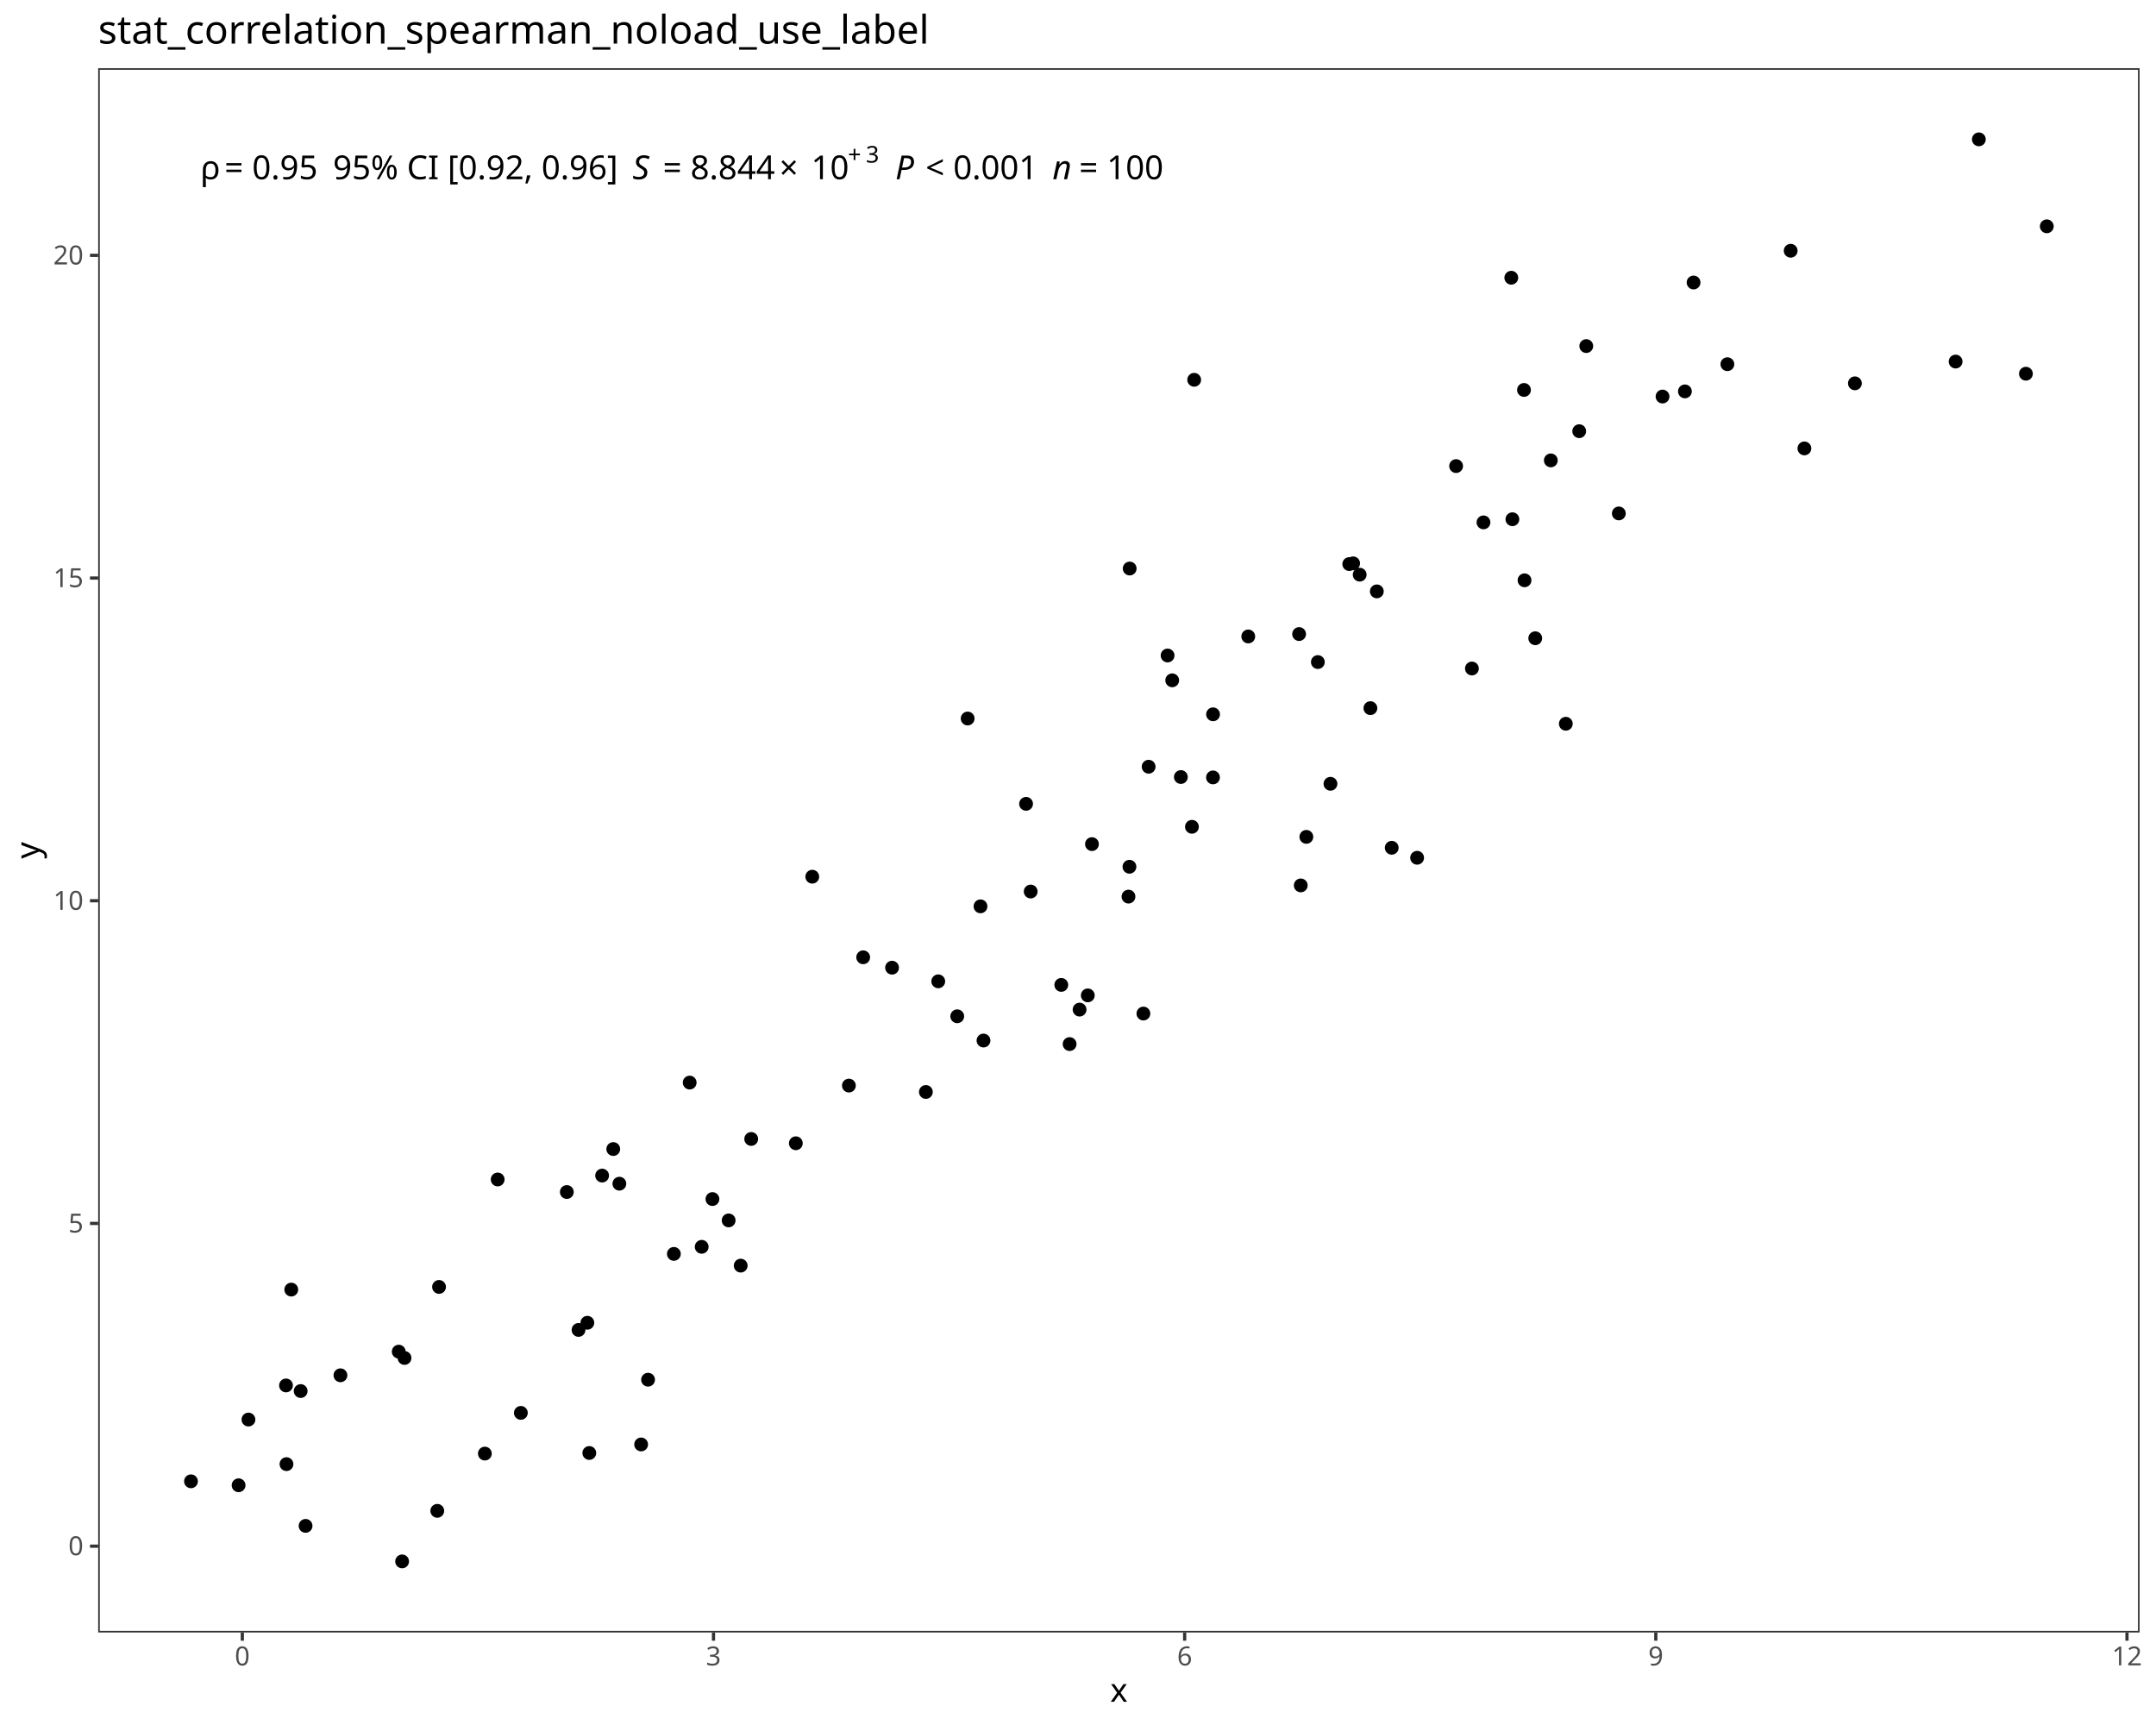
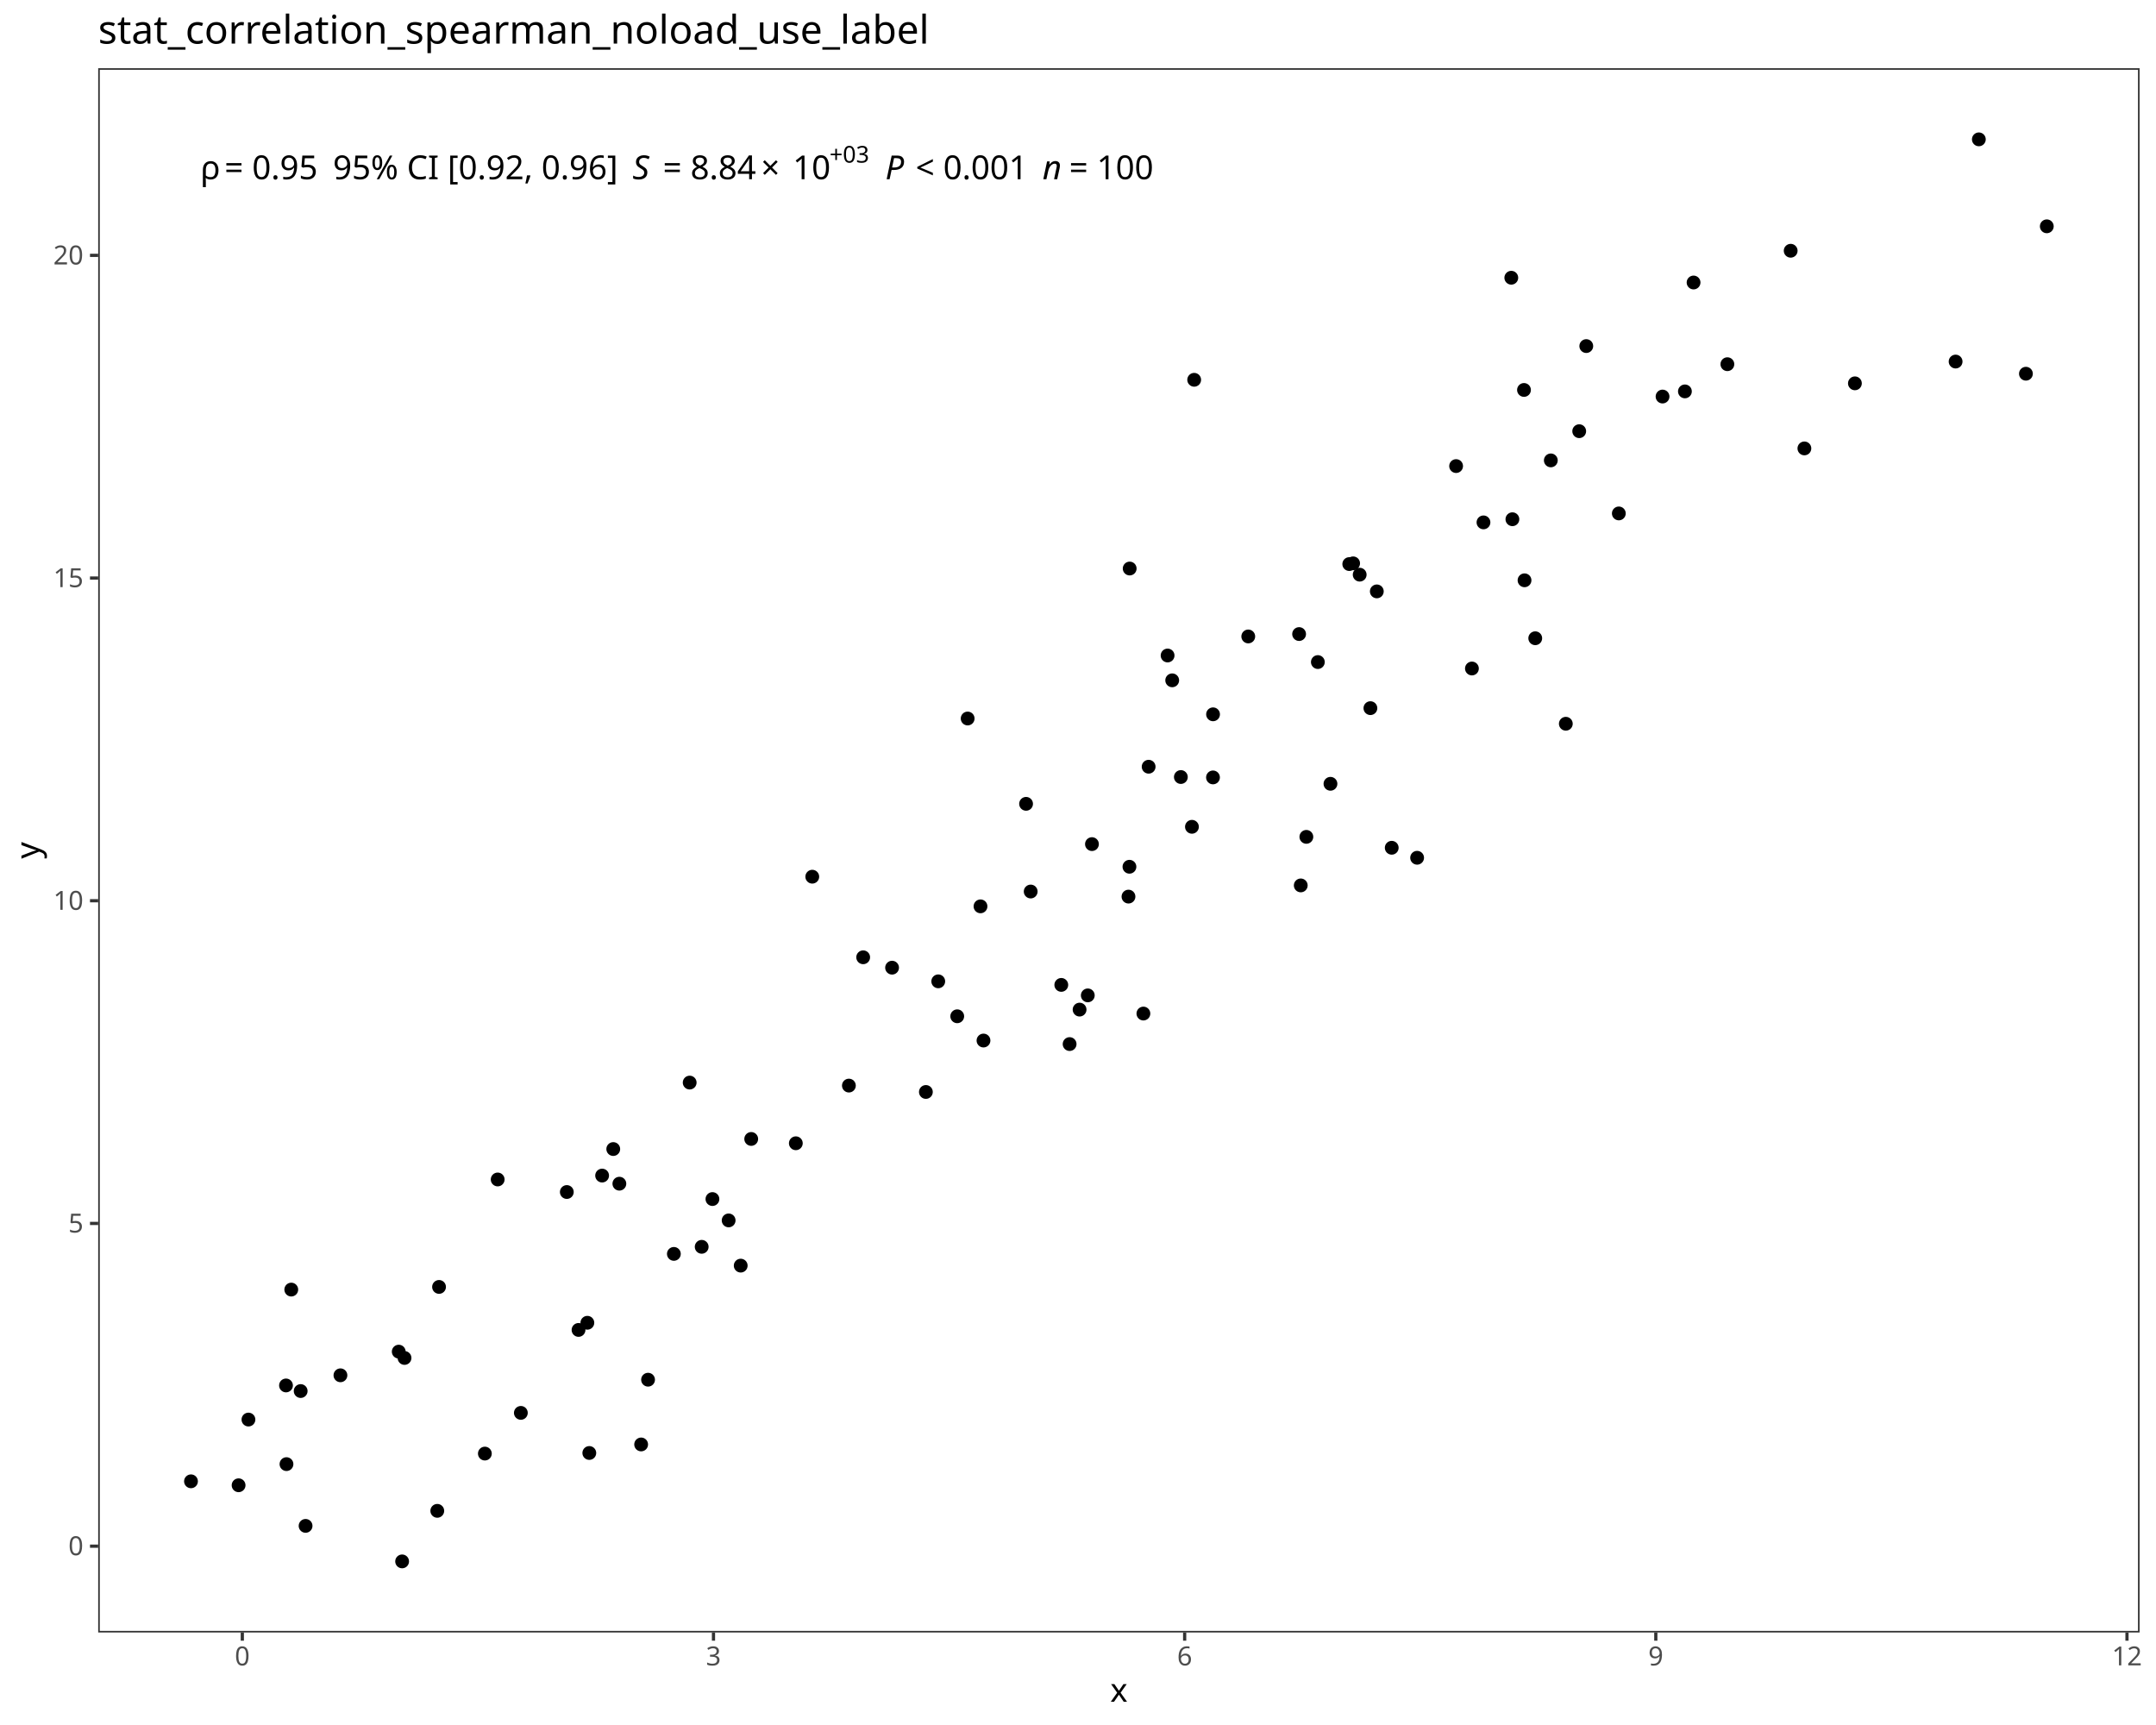
<svg xmlns="http://www.w3.org/2000/svg" class="svglite" data-engine-version="2.0" width="720.00pt" height="576.00pt" viewBox="0 0 720.00 576.00">
  <defs>
    <style type="text/css">
    .svglite line, .svglite polyline, .svglite polygon, .svglite path, .svglite rect, .svglite circle {
      fill: none;
      stroke: #000000;
      stroke-linecap: round;
      stroke-linejoin: round;
      stroke-miterlimit: 10.00;
    }
  </style>
  </defs>
  <rect width="100%" height="100%" style="stroke: none; fill: #FFFFFF;" />
  <defs>
    <clipPath id="cpMC4wMHw3MjAuMDB8MC4wMHw1NzYuMDA=">
      <rect x="0.00" y="0.00" width="720.00" height="576.00" />
    </clipPath>
  </defs>
  <g clip-path="url(#cpMC4wMHw3MjAuMDB8MC4wMHw1NzYuMDA=)">
    <rect x="0.00" y="0.00" width="720.00" height="576.00" style="stroke-width: 1.07; stroke: #FFFFFF; fill: #FFFFFF;" />
  </g>
  <defs>
    <clipPath id="cpMzIuNzl8NzE0LjUyfDIyLjc4fDU0NS4xMQ==">
      <rect x="32.79" y="22.78" width="681.73" height="522.33" />
    </clipPath>
  </defs>
  <g clip-path="url(#cpMzIuNzl8NzE0LjUyfDIyLjc4fDU0NS4xMQ==)">
    <rect x="32.79" y="22.78" width="681.73" height="522.33" style="stroke-width: 1.07; stroke: none; fill: #FFFFFF;" />
    <circle cx="63.78" cy="494.63" r="1.95" style="stroke-width: 0.71; fill: #000000;" />
    <circle cx="79.68" cy="495.95" r="1.95" style="stroke-width: 0.71; fill: #000000;" />
    <circle cx="134.29" cy="521.37" r="1.95" style="stroke-width: 0.71; fill: #000000;" />
    <circle cx="146.03" cy="504.49" r="1.95" style="stroke-width: 0.71; fill: #000000;" />
    <circle cx="100.41" cy="464.49" r="1.95" style="stroke-width: 0.71; fill: #000000;" />
    <circle cx="196.80" cy="485.17" r="1.95" style="stroke-width: 0.71; fill: #000000;" />
    <circle cx="102.05" cy="509.51" r="1.95" style="stroke-width: 0.71; fill: #000000;" />
    <circle cx="133.16" cy="451.33" r="1.95" style="stroke-width: 0.71; fill: #000000;" />
    <circle cx="193.20" cy="444.08" r="1.95" style="stroke-width: 0.71; fill: #000000;" />
    <circle cx="95.67" cy="488.89" r="1.95" style="stroke-width: 0.71; fill: #000000;" />
    <circle cx="135.09" cy="453.44" r="1.95" style="stroke-width: 0.71; fill: #000000;" />
    <circle cx="161.92" cy="485.37" r="1.95" style="stroke-width: 0.71; fill: #000000;" />
    <circle cx="82.97" cy="474.01" r="1.95" style="stroke-width: 0.71; fill: #000000;" />
    <circle cx="214.11" cy="482.32" r="1.95" style="stroke-width: 0.71; fill: #000000;" />
    <circle cx="95.51" cy="462.62" r="1.95" style="stroke-width: 0.71; fill: #000000;" />
    <circle cx="247.36" cy="422.61" r="1.95" style="stroke-width: 0.71; fill: #000000;" />
    <circle cx="173.94" cy="471.78" r="1.95" style="stroke-width: 0.71; fill: #000000;" />
    <circle cx="113.69" cy="459.23" r="1.95" style="stroke-width: 0.71; fill: #000000;" />
    <circle cx="97.27" cy="430.61" r="1.95" style="stroke-width: 0.71; fill: #000000;" />
    <circle cx="146.62" cy="429.72" r="1.95" style="stroke-width: 0.71; fill: #000000;" />
    <circle cx="216.42" cy="460.70" r="1.95" style="stroke-width: 0.71; fill: #000000;" />
    <circle cx="196.15" cy="441.69" r="1.95" style="stroke-width: 0.71; fill: #000000;" />
    <circle cx="201.08" cy="392.54" r="1.95" style="stroke-width: 0.71; fill: #000000;" />
    <circle cx="237.92" cy="400.38" r="1.95" style="stroke-width: 0.71; fill: #000000;" />
    <circle cx="206.84" cy="395.25" r="1.95" style="stroke-width: 0.71; fill: #000000;" />
    <circle cx="204.80" cy="383.68" r="1.95" style="stroke-width: 0.71; fill: #000000;" />
    <circle cx="225.04" cy="418.69" r="1.95" style="stroke-width: 0.71; fill: #000000;" />
    <circle cx="243.33" cy="407.51" r="1.95" style="stroke-width: 0.71; fill: #000000;" />
    <circle cx="189.29" cy="398.03" r="1.95" style="stroke-width: 0.71; fill: #000000;" />
    <circle cx="166.20" cy="393.84" r="1.95" style="stroke-width: 0.71; fill: #000000;" />
    <circle cx="250.87" cy="380.31" r="1.95" style="stroke-width: 0.71; fill: #000000;" />
    <circle cx="283.49" cy="362.49" r="1.95" style="stroke-width: 0.71; fill: #000000;" />
    <circle cx="313.33" cy="327.68" r="1.95" style="stroke-width: 0.71; fill: #000000;" />
    <circle cx="234.33" cy="416.33" r="1.95" style="stroke-width: 0.71; fill: #000000;" />
    <circle cx="309.20" cy="364.62" r="1.95" style="stroke-width: 0.71; fill: #000000;" />
    <circle cx="230.32" cy="361.49" r="1.95" style="stroke-width: 0.71; fill: #000000;" />
    <circle cx="265.77" cy="381.75" r="1.95" style="stroke-width: 0.71; fill: #000000;" />
    <circle cx="319.67" cy="339.35" r="1.95" style="stroke-width: 0.71; fill: #000000;" />
    <circle cx="297.91" cy="323.12" r="1.95" style="stroke-width: 0.71; fill: #000000;" />
    <circle cx="357.20" cy="348.63" r="1.95" style="stroke-width: 0.71; fill: #000000;" />
    <circle cx="288.26" cy="319.65" r="1.95" style="stroke-width: 0.71; fill: #000000;" />
    <circle cx="363.27" cy="332.37" r="1.95" style="stroke-width: 0.71; fill: #000000;" />
    <circle cx="328.44" cy="347.45" r="1.95" style="stroke-width: 0.71; fill: #000000;" />
    <circle cx="271.26" cy="292.74" r="1.95" style="stroke-width: 0.71; fill: #000000;" />
    <circle cx="354.42" cy="328.87" r="1.95" style="stroke-width: 0.71; fill: #000000;" />
    <circle cx="327.44" cy="302.64" r="1.95" style="stroke-width: 0.71; fill: #000000;" />
    <circle cx="381.84" cy="338.44" r="1.95" style="stroke-width: 0.71; fill: #000000;" />
    <circle cx="376.86" cy="299.39" r="1.95" style="stroke-width: 0.71; fill: #000000;" />
    <circle cx="342.66" cy="268.41" r="1.95" style="stroke-width: 0.71; fill: #000000;" />
    <circle cx="344.20" cy="297.69" r="1.95" style="stroke-width: 0.71; fill: #000000;" />
    <circle cx="360.53" cy="337.12" r="1.95" style="stroke-width: 0.71; fill: #000000;" />
    <circle cx="364.66" cy="281.86" r="1.95" style="stroke-width: 0.71; fill: #000000;" />
    <circle cx="436.26" cy="279.44" r="1.95" style="stroke-width: 0.71; fill: #000000;" />
    <circle cx="473.25" cy="286.42" r="1.95" style="stroke-width: 0.71; fill: #000000;" />
    <circle cx="377.18" cy="289.42" r="1.95" style="stroke-width: 0.71; fill: #000000;" />
    <circle cx="464.77" cy="283.08" r="1.95" style="stroke-width: 0.71; fill: #000000;" />
    <circle cx="434.39" cy="295.65" r="1.95" style="stroke-width: 0.71; fill: #000000;" />
    <circle cx="323.15" cy="239.92" r="1.95" style="stroke-width: 0.71; fill: #000000;" />
    <circle cx="444.31" cy="261.72" r="1.95" style="stroke-width: 0.71; fill: #000000;" />
    <circle cx="398.05" cy="276.08" r="1.95" style="stroke-width: 0.71; fill: #000000;" />
    <circle cx="394.35" cy="259.46" r="1.95" style="stroke-width: 0.71; fill: #000000;" />
    <circle cx="405.10" cy="238.52" r="1.95" style="stroke-width: 0.71; fill: #000000;" />
    <circle cx="383.59" cy="256.02" r="1.95" style="stroke-width: 0.71; fill: #000000;" />
    <circle cx="459.79" cy="197.47" r="1.95" style="stroke-width: 0.71; fill: #000000;" />
    <circle cx="416.86" cy="212.52" r="1.95" style="stroke-width: 0.71; fill: #000000;" />
    <circle cx="405.08" cy="259.59" r="1.95" style="stroke-width: 0.71; fill: #000000;" />
    <circle cx="391.46" cy="227.17" r="1.95" style="stroke-width: 0.71; fill: #000000;" />
    <circle cx="440.10" cy="221.07" r="1.95" style="stroke-width: 0.71; fill: #000000;" />
    <circle cx="454.07" cy="191.89" r="1.95" style="stroke-width: 0.71; fill: #000000;" />
    <circle cx="457.65" cy="236.46" r="1.95" style="stroke-width: 0.71; fill: #000000;" />
    <circle cx="491.55" cy="223.22" r="1.95" style="stroke-width: 0.71; fill: #000000;" />
    <circle cx="389.92" cy="218.88" r="1.95" style="stroke-width: 0.71; fill: #000000;" />
    <circle cx="433.84" cy="211.72" r="1.95" style="stroke-width: 0.71; fill: #000000;" />
    <circle cx="509.12" cy="193.77" r="1.95" style="stroke-width: 0.71; fill: #000000;" />
    <circle cx="522.91" cy="241.67" r="1.95" style="stroke-width: 0.71; fill: #000000;" />
    <circle cx="450.59" cy="188.35" r="1.95" style="stroke-width: 0.71; fill: #000000;" />
    <circle cx="495.41" cy="174.43" r="1.95" style="stroke-width: 0.71; fill: #000000;" />
    <circle cx="512.70" cy="213.12" r="1.95" style="stroke-width: 0.71; fill: #000000;" />
    <circle cx="505.07" cy="173.38" r="1.95" style="stroke-width: 0.71; fill: #000000;" />
    <circle cx="451.88" cy="188.11" r="1.95" style="stroke-width: 0.71; fill: #000000;" />
    <circle cx="377.26" cy="189.84" r="1.95" style="stroke-width: 0.71; fill: #000000;" />
    <circle cx="540.61" cy="171.44" r="1.95" style="stroke-width: 0.71; fill: #000000;" />
    <circle cx="517.90" cy="153.73" r="1.95" style="stroke-width: 0.71; fill: #000000;" />
    <circle cx="619.45" cy="128.00" r="1.95" style="stroke-width: 0.71; fill: #000000;" />
    <circle cx="398.80" cy="126.82" r="1.95" style="stroke-width: 0.71; fill: #000000;" />
    <circle cx="562.68" cy="130.69" r="1.95" style="stroke-width: 0.71; fill: #000000;" />
    <circle cx="602.58" cy="149.73" r="1.95" style="stroke-width: 0.71; fill: #000000;" />
    <circle cx="486.27" cy="155.63" r="1.95" style="stroke-width: 0.71; fill: #000000;" />
    <circle cx="529.74" cy="115.56" r="1.95" style="stroke-width: 0.71; fill: #000000;" />
    <circle cx="555.21" cy="132.41" r="1.95" style="stroke-width: 0.71; fill: #000000;" />
    <circle cx="527.38" cy="143.98" r="1.95" style="stroke-width: 0.71; fill: #000000;" />
    <circle cx="508.94" cy="130.21" r="1.95" style="stroke-width: 0.71; fill: #000000;" />
    <circle cx="576.86" cy="121.61" r="1.95" style="stroke-width: 0.71; fill: #000000;" />
    <circle cx="565.57" cy="94.33" r="1.95" style="stroke-width: 0.71; fill: #000000;" />
    <circle cx="676.56" cy="124.79" r="1.95" style="stroke-width: 0.71; fill: #000000;" />
    <circle cx="653.08" cy="120.73" r="1.95" style="stroke-width: 0.71; fill: #000000;" />
    <circle cx="504.70" cy="92.74" r="1.95" style="stroke-width: 0.71; fill: #000000;" />
    <circle cx="683.53" cy="75.57" r="1.95" style="stroke-width: 0.71; fill: #000000;" />
    <circle cx="598.00" cy="83.73" r="1.95" style="stroke-width: 0.71; fill: #000000;" />
    <circle cx="660.84" cy="46.53" r="1.95" style="stroke-width: 0.71; fill: #000000;" />
    <text x="66.88" y="59.84" style="font-size: 11.04px; font-family: sans;" textLength="5.33px" lengthAdjust="spacingAndGlyphs">ρ</text>
    <text x="72.21" y="59.84" style="font-size: 11.04px; font-family: sans;" textLength="2.76px" lengthAdjust="spacingAndGlyphs"> </text>
    <text x="74.97" y="59.84" style="font-size: 11.04px; font-family: sans;" textLength="6.45px" lengthAdjust="spacingAndGlyphs">=</text>
    <text x="81.43" y="59.84" style="font-size: 11.04px; font-family: sans;" textLength="2.76px" lengthAdjust="spacingAndGlyphs"> </text>
    <text x="84.19" y="59.84" style="font-size: 11.04px; font-family: sans;" textLength="21.49px" lengthAdjust="spacingAndGlyphs">0.95</text>
    <text x="105.68" y="59.84" style="font-size: 11.04px; font-family: sans;" textLength="2.76px" lengthAdjust="spacingAndGlyphs"> </text>
    <text x="108.44" y="59.84" style="font-size: 11.04px; font-family: sans;" textLength="2.76px" lengthAdjust="spacingAndGlyphs"> </text>
    <text x="111.20" y="59.84" style="font-size: 11.04px; font-family: sans;" textLength="94.52px" lengthAdjust="spacingAndGlyphs">95% CI [0.92, 0.96]</text>
    <text x="205.71" y="59.84" style="font-size: 11.04px; font-family: sans;" textLength="2.76px" lengthAdjust="spacingAndGlyphs"> </text>
    <text x="208.48" y="59.84" style="font-size: 11.04px; font-family: sans;" textLength="2.76px" lengthAdjust="spacingAndGlyphs"> </text>
    <text x="211.24" y="59.84" style="font-size: 11.04px; font-style: italic; font-family: sans;" textLength="7.37px" lengthAdjust="spacingAndGlyphs">S</text>
    <text x="218.60" y="59.84" style="font-size: 11.04px; font-family: sans;" textLength="2.76px" lengthAdjust="spacingAndGlyphs"> </text>
    <text x="221.37" y="59.84" style="font-size: 11.04px; font-family: sans;" textLength="6.45px" lengthAdjust="spacingAndGlyphs">=</text>
    <text x="227.82" y="59.84" style="font-size: 11.04px; font-family: sans;" textLength="2.76px" lengthAdjust="spacingAndGlyphs"> </text>
-     <text x="230.58" y="59.84" style="font-size: 11.04px; font-family: sans;" textLength="27.63px" lengthAdjust="spacingAndGlyphs">8.844</text>
-     <text x="260.25" y="59.84" style="font-size: 11.04px; font-family: sans;" textLength="8.58px" lengthAdjust="spacingAndGlyphs">×</text>
-     <text x="270.88" y="59.84" style="font-size: 11.04px; font-family: sans;" textLength="12.28px" lengthAdjust="spacingAndGlyphs">10</text>
-     <text x="283.16" y="54.30" style="font-size: 7.73px; font-family: sans;" textLength="6.00px" lengthAdjust="spacingAndGlyphs">+</text>
-     <text x="289.16" y="54.30" style="font-size: 7.73px; font-family: sans;" textLength="4.30px" lengthAdjust="spacingAndGlyphs">3</text>
-     <text x="293.45" y="59.84" style="font-size: 11.04px; font-family: sans;" textLength="2.76px" lengthAdjust="spacingAndGlyphs"> </text>
-     <text x="296.22" y="59.84" style="font-size: 11.04px; font-family: sans;" textLength="2.76px" lengthAdjust="spacingAndGlyphs"> </text>
-     <text x="298.98" y="59.84" style="font-size: 11.04px; font-style: italic; font-family: sans;" textLength="7.37px" lengthAdjust="spacingAndGlyphs">P</text>
-     <text x="306.34" y="59.84" style="font-size: 11.04px; font-family: sans;" textLength="2.76px" lengthAdjust="spacingAndGlyphs"> </text>
-     <text x="309.11" y="59.84" style="font-size: 11.04px; font-family: sans;" textLength="6.45px" lengthAdjust="spacingAndGlyphs">&lt;</text>
-     <text x="315.56" y="59.84" style="font-size: 11.04px; font-family: sans;" textLength="2.76px" lengthAdjust="spacingAndGlyphs"> </text>
-     <text x="318.32" y="59.84" style="font-size: 11.04px; font-family: sans;" textLength="27.63px" lengthAdjust="spacingAndGlyphs">0.001</text>
-     <text x="345.95" y="59.84" style="font-size: 11.04px; font-family: sans;" textLength="2.76px" lengthAdjust="spacingAndGlyphs"> </text>
-     <text x="348.71" y="59.84" style="font-size: 11.04px; font-family: sans;" textLength="2.76px" lengthAdjust="spacingAndGlyphs"> </text>
-     <text x="351.47" y="59.84" style="font-size: 11.04px; font-style: italic; font-family: sans;" textLength="6.14px" lengthAdjust="spacingAndGlyphs">n</text>
-     <text x="357.61" y="59.84" style="font-size: 11.04px; font-family: sans;" textLength="2.76px" lengthAdjust="spacingAndGlyphs"> </text>
-     <text x="360.37" y="59.84" style="font-size: 11.04px; font-family: sans;" textLength="6.45px" lengthAdjust="spacingAndGlyphs">=</text>
-     <text x="366.83" y="59.84" style="font-size: 11.04px; font-family: sans;" textLength="2.76px" lengthAdjust="spacingAndGlyphs"> </text>
-     <text x="369.59" y="59.84" style="font-size: 11.04px; font-family: sans;" textLength="18.42px" lengthAdjust="spacingAndGlyphs">100</text>
+     <text x="230.58" y="59.84" style="font-size: 11.04px; font-family: sans;" textLength="21.49px" lengthAdjust="spacingAndGlyphs">8.84</text>
+     <text x="254.11" y="59.84" style="font-size: 11.04px; font-family: sans;" textLength="8.58px" lengthAdjust="spacingAndGlyphs">×</text>
+     <text x="264.74" y="59.84" style="font-size: 11.04px; font-family: sans;" textLength="12.28px" lengthAdjust="spacingAndGlyphs">10</text>
+     <text x="277.02" y="54.30" style="font-size: 7.73px; font-family: sans;" textLength="13.11px" lengthAdjust="spacingAndGlyphs">+03</text>
+     <text x="290.13" y="59.84" style="font-size: 11.04px; font-family: sans;" textLength="2.76px" lengthAdjust="spacingAndGlyphs"> </text>
+     <text x="292.89" y="59.84" style="font-size: 11.04px; font-family: sans;" textLength="2.76px" lengthAdjust="spacingAndGlyphs"> </text>
+     <text x="295.65" y="59.84" style="font-size: 11.04px; font-style: italic; font-family: sans;" textLength="7.37px" lengthAdjust="spacingAndGlyphs">P</text>
+     <text x="303.02" y="59.84" style="font-size: 11.04px; font-family: sans;" textLength="2.76px" lengthAdjust="spacingAndGlyphs"> </text>
+     <text x="305.78" y="59.84" style="font-size: 11.04px; font-family: sans;" textLength="6.45px" lengthAdjust="spacingAndGlyphs">&lt;</text>
+     <text x="312.23" y="59.84" style="font-size: 11.04px; font-family: sans;" textLength="2.76px" lengthAdjust="spacingAndGlyphs"> </text>
+     <text x="314.99" y="59.84" style="font-size: 11.04px; font-family: sans;" textLength="27.63px" lengthAdjust="spacingAndGlyphs">0.001</text>
+     <text x="342.62" y="59.84" style="font-size: 11.04px; font-family: sans;" textLength="2.76px" lengthAdjust="spacingAndGlyphs"> </text>
+     <text x="345.38" y="59.84" style="font-size: 11.04px; font-family: sans;" textLength="2.76px" lengthAdjust="spacingAndGlyphs"> </text>
+     <text x="348.15" y="59.84" style="font-size: 11.04px; font-style: italic; font-family: sans;" textLength="6.14px" lengthAdjust="spacingAndGlyphs">n</text>
+     <text x="354.29" y="59.84" style="font-size: 11.04px; font-family: sans;" textLength="2.76px" lengthAdjust="spacingAndGlyphs"> </text>
+     <text x="357.05" y="59.84" style="font-size: 11.04px; font-family: sans;" textLength="6.45px" lengthAdjust="spacingAndGlyphs">=</text>
+     <text x="363.50" y="59.84" style="font-size: 11.04px; font-family: sans;" textLength="2.76px" lengthAdjust="spacingAndGlyphs"> </text>
+     <text x="366.26" y="59.84" style="font-size: 11.04px; font-family: sans;" textLength="18.42px" lengthAdjust="spacingAndGlyphs">100</text>
    <rect x="32.79" y="22.78" width="681.73" height="522.33" style="stroke-width: 1.07; stroke: #333333;" />
  </g>
  <g clip-path="url(#cpMC4wMHw3MjAuMDB8MC4wMHw1NzYuMDA=)">
    <text x="27.86" y="519.30" text-anchor="end" style="font-size: 8.80px; fill: #4D4D4D; font-family: sans;" textLength="4.89px" lengthAdjust="spacingAndGlyphs">0</text>
    <text x="27.86" y="411.55" text-anchor="end" style="font-size: 8.80px; fill: #4D4D4D; font-family: sans;" textLength="4.89px" lengthAdjust="spacingAndGlyphs">5</text>
    <text x="27.86" y="303.80" text-anchor="end" style="font-size: 8.80px; fill: #4D4D4D; font-family: sans;" textLength="9.79px" lengthAdjust="spacingAndGlyphs">10</text>
    <text x="27.86" y="196.05" text-anchor="end" style="font-size: 8.80px; fill: #4D4D4D; font-family: sans;" textLength="9.79px" lengthAdjust="spacingAndGlyphs">15</text>
    <text x="27.86" y="88.30" text-anchor="end" style="font-size: 8.80px; fill: #4D4D4D; font-family: sans;" textLength="9.79px" lengthAdjust="spacingAndGlyphs">20</text>
    <polyline points="30.05,516.28 32.79,516.28 " style="stroke-width: 1.07; stroke: #333333; stroke-linecap: butt;" />
    <polyline points="30.05,408.52 32.79,408.52 " style="stroke-width: 1.07; stroke: #333333; stroke-linecap: butt;" />
    <polyline points="30.05,300.77 32.79,300.77 " style="stroke-width: 1.07; stroke: #333333; stroke-linecap: butt;" />
    <polyline points="30.05,193.02 32.79,193.02 " style="stroke-width: 1.07; stroke: #333333; stroke-linecap: butt;" />
    <polyline points="30.05,85.27 32.79,85.27 " style="stroke-width: 1.07; stroke: #333333; stroke-linecap: butt;" />
    <polyline points="80.92,547.85 80.92,545.11 " style="stroke-width: 1.07; stroke: #333333; stroke-linecap: butt;" />
    <polyline points="238.27,547.85 238.27,545.11 " style="stroke-width: 1.07; stroke: #333333; stroke-linecap: butt;" />
    <polyline points="395.62,547.85 395.62,545.11 " style="stroke-width: 1.07; stroke: #333333; stroke-linecap: butt;" />
    <polyline points="552.96,547.85 552.96,545.11 " style="stroke-width: 1.07; stroke: #333333; stroke-linecap: butt;" />
    <polyline points="710.31,547.85 710.31,545.11 " style="stroke-width: 1.07; stroke: #333333; stroke-linecap: butt;" />
    <text x="80.92" y="556.10" text-anchor="middle" style="font-size: 8.80px; fill: #4D4D4D; font-family: sans;" textLength="4.89px" lengthAdjust="spacingAndGlyphs">0</text>
    <text x="238.27" y="556.10" text-anchor="middle" style="font-size: 8.80px; fill: #4D4D4D; font-family: sans;" textLength="4.89px" lengthAdjust="spacingAndGlyphs">3</text>
    <text x="395.62" y="556.10" text-anchor="middle" style="font-size: 8.80px; fill: #4D4D4D; font-family: sans;" textLength="4.89px" lengthAdjust="spacingAndGlyphs">6</text>
    <text x="552.96" y="556.10" text-anchor="middle" style="font-size: 8.80px; fill: #4D4D4D; font-family: sans;" textLength="4.89px" lengthAdjust="spacingAndGlyphs">9</text>
    <text x="710.31" y="556.10" text-anchor="middle" style="font-size: 8.80px; fill: #4D4D4D; font-family: sans;" textLength="9.79px" lengthAdjust="spacingAndGlyphs">12</text>
    <text x="373.66" y="568.24" text-anchor="middle" style="font-size: 11.00px; font-family: sans;" textLength="5.50px" lengthAdjust="spacingAndGlyphs">x</text>
    <text transform="translate(13.05,283.95) rotate(-90)" text-anchor="middle" style="font-size: 11.00px; font-family: sans;" textLength="5.50px" lengthAdjust="spacingAndGlyphs">y</text>
    <text x="32.79" y="14.56" style="font-size: 13.20px; font-family: sans;" textLength="267.15px" lengthAdjust="spacingAndGlyphs">stat_correlation_spearman_noload_use_label</text>
  </g>
</svg>
